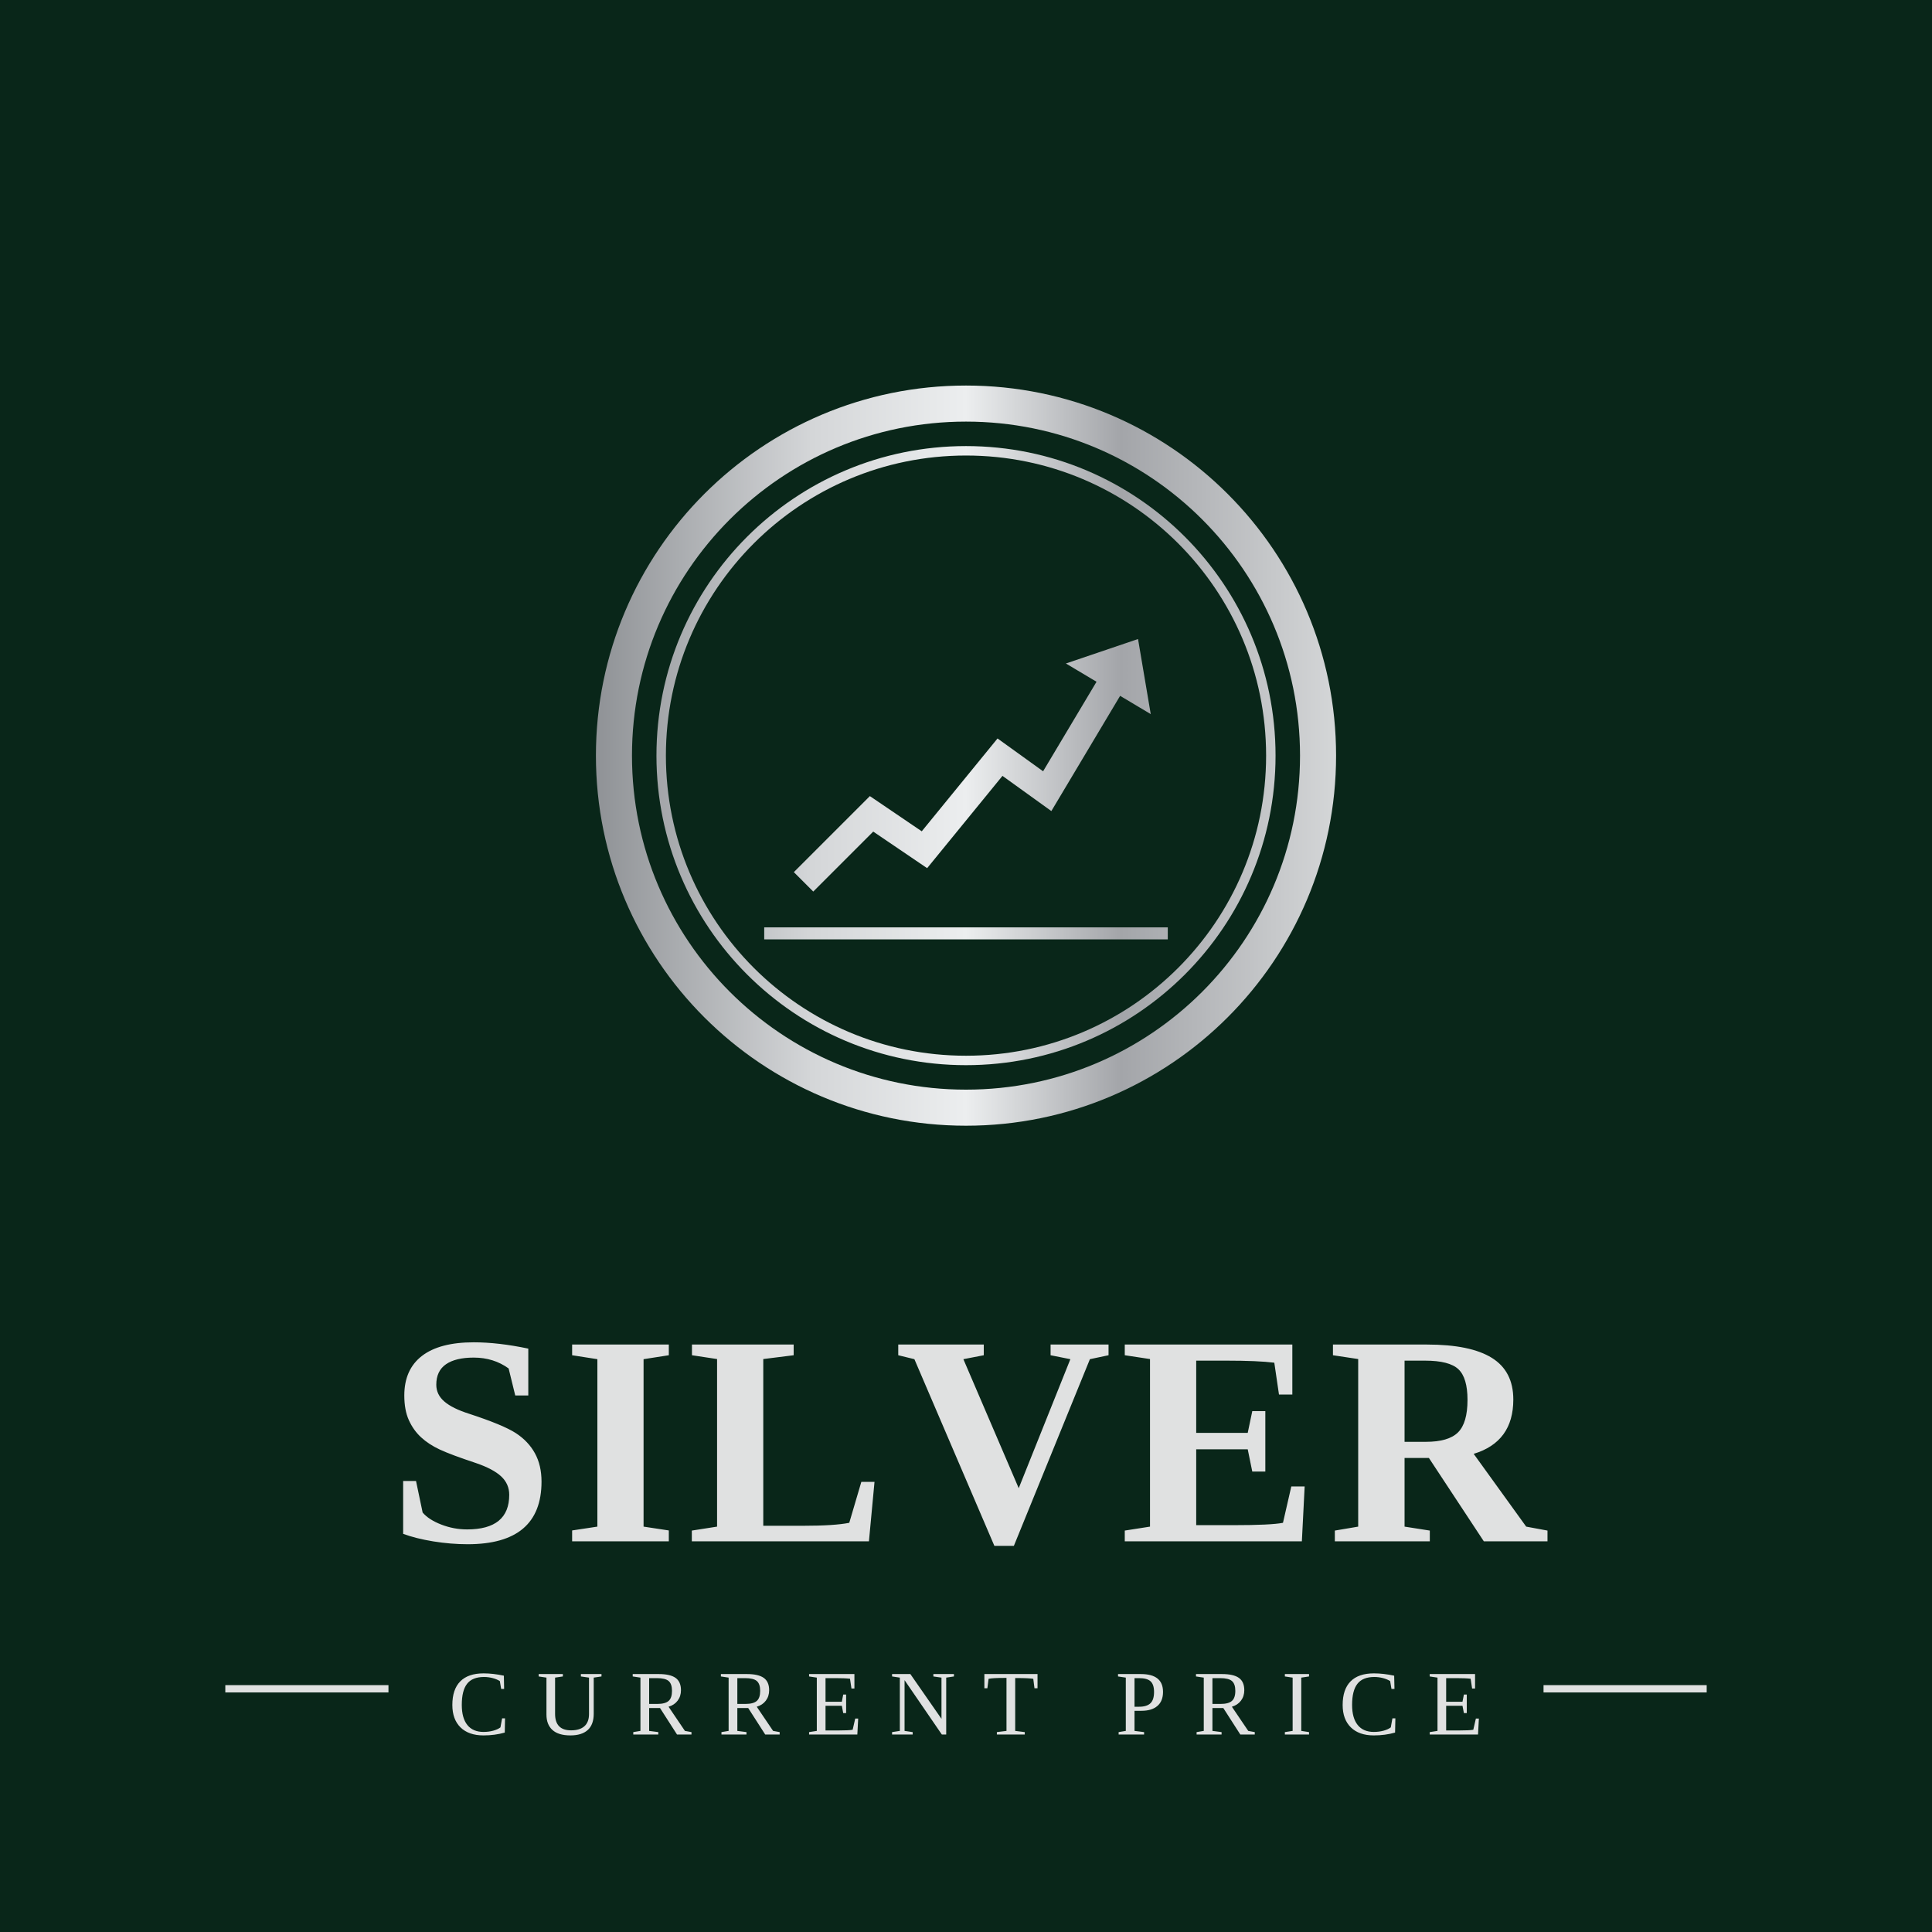
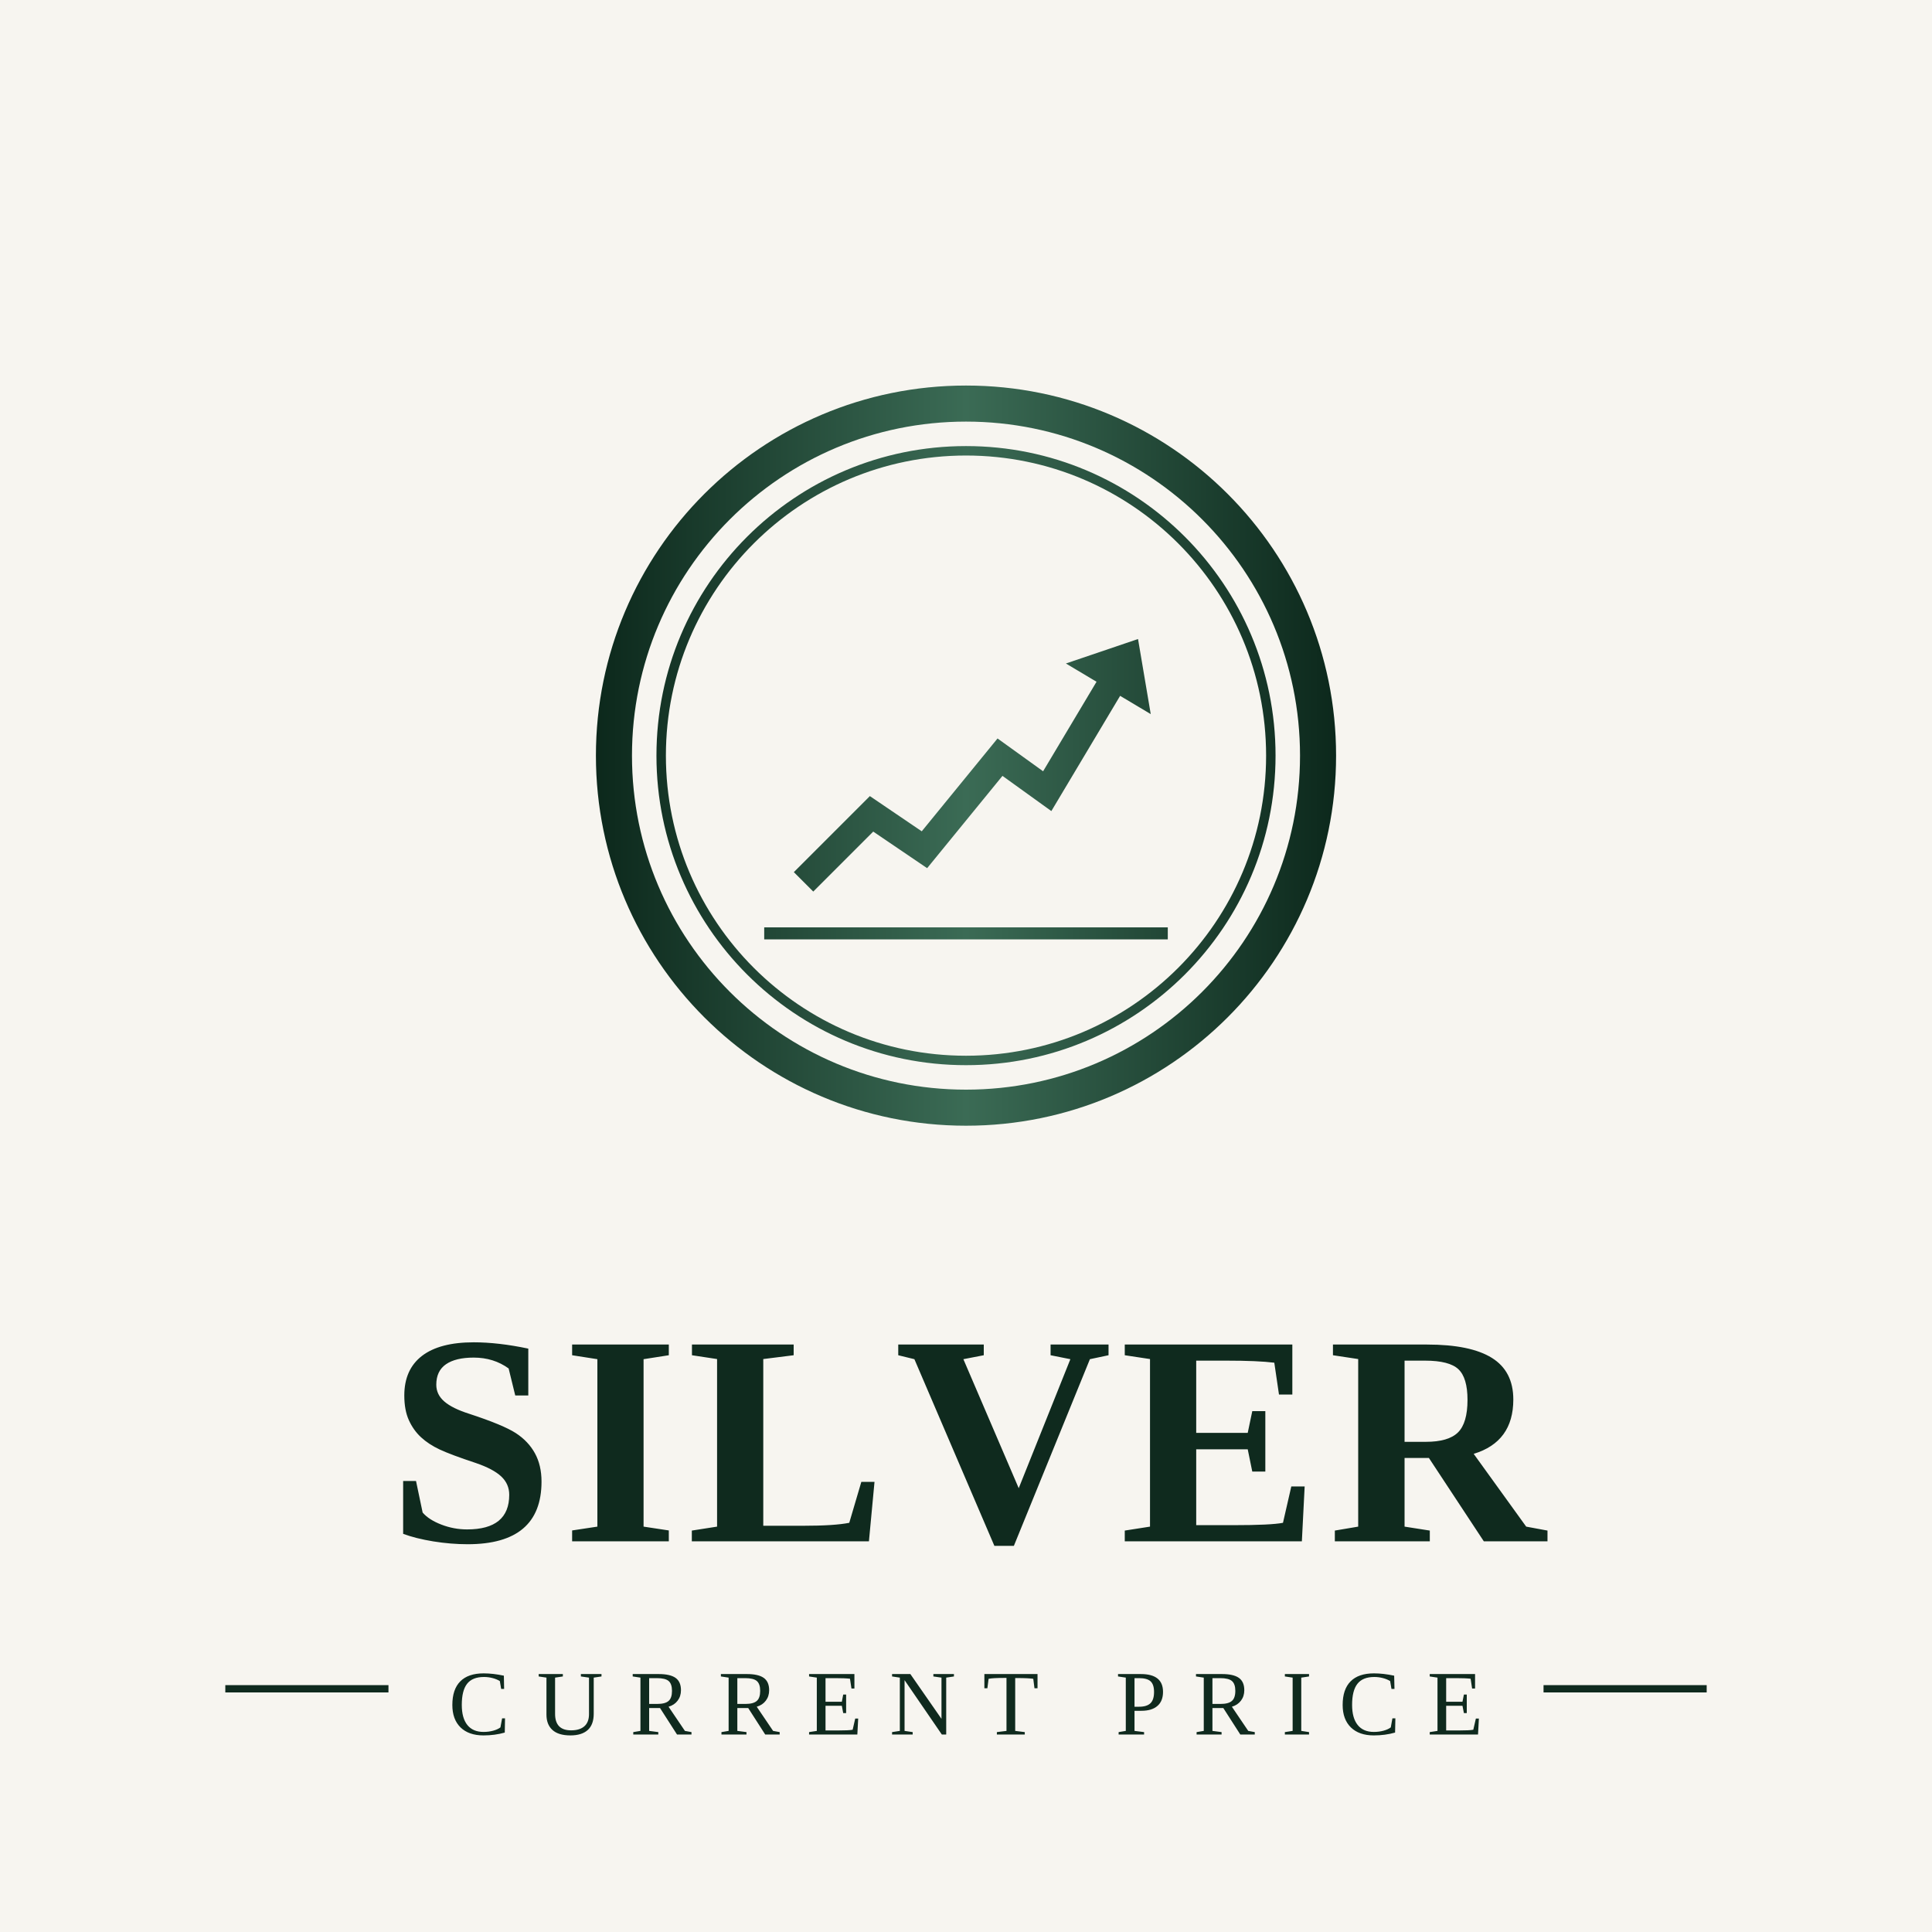
<svg xmlns="http://www.w3.org/2000/svg" viewBox="0 0 4500 4500">
  <defs>
    <linearGradient id="m" gradientUnits="userSpaceOnUse" x1="1350" y1="0" x2="3150" y2="0">
-       <stop offset="0" stop-color="#8a8d91" />
-       <stop offset=".3" stop-color="#d4d6d8" />
-       <stop offset=".5" stop-color="#eceeef" />
-       <stop offset=".7" stop-color="#a3a5a9" />
-       <stop offset="1" stop-color="#d8dadb" />
+       <stop offset="0" stop-color="#0a2519" />
+       <stop offset=".5" stop-color="#3b6b55" />
+       <stop offset="1" stop-color="#0a2519" />
    </linearGradient>
  </defs>
-   <rect width="4500" height="4500" fill="#092619" />
+   <rect width="4500" height="4500" fill="#F7F5F0" />
  <circle cx="2250" cy="1760" r="820" fill="none" stroke="url(#m)" stroke-width="84" />
  <circle cx="2250" cy="1760" r="710" fill="none" stroke="url(#m)" stroke-width="22" />
  <polyline points="1871.6,2054 2030,1895.6 2153.2,1979.2 2329.2,1763.6 2439.2,1842.8 2602,1570" fill="none" stroke="url(#m)" stroke-width="64" stroke-linejoin="miter" stroke-linecap="butt" />
  <polygon points="2650.7,1488.4 2680.3,1663.3 2482.7,1545.4" fill="url(#m)" />
  <rect x="1780" y="2160" width="940" height="28" fill="url(#m)" />
-   <g fill="#e0e1e1">
+   <g fill="#0f2a1e">
    <path transform="translate(901.7,3590)" d="M37.3 -140.5H67.3L82.7 -67Q97.1 -50.2 126.1 -39Q155.2 -27.7 186.3 -27.7Q284.4 -27.7 284.4 -108.3Q284.4 -133.6 265.7 -151.1Q247.1 -168.5 207.1 -182.2Q148.3 -201.7 122.5 -213.8Q96.7 -225.9 79 -242.3Q61.2 -258.7 50.6 -282.2Q40 -305.6 40 -339.7Q40 -400.2 81.2 -431.9Q122.4 -463.5 201.7 -463.5Q259.1 -463.5 328.8 -448.8V-339.7H298.4L283 -402.6Q248.1 -427.9 201.7 -427.9Q159.6 -427.9 137.1 -412.4Q114.5 -396.8 114.5 -364.7Q114.5 -341.8 133.3 -325.6Q152.1 -309.3 192.1 -296.7Q270.4 -271 299.6 -252.1Q328.8 -233.1 344.2 -205.1Q359.6 -177.1 359.6 -139.1Q359.6 6.8 187.6 6.8Q148.3 6.8 107.5 0.2Q66.7 -6.5 37.3 -17.4ZM597.3 -34.2 656.1 -25.3V0H430.9V-25.3L489.7 -34.2V-424.2L430.9 -433.4V-458.3H656.1V-433.4L597.3 -424.2ZM946.9 -433.4 876.1 -424.5V-36.2H969.4Q1042.3 -36.2 1076.4 -43.1L1104.5 -138.4H1135.2L1122.2 0H709.7V-25L768.5 -34.2V-424.5L710 -433.4V-458.3H946.9ZM1680.3 -458.3V-433.4L1636.9 -424.2L1459.8 10.6H1414.4L1228.1 -424.2L1190.5 -433.4V-458.3H1389.7V-433.4L1342.2 -424.2L1471.1 -123.7L1591.4 -424.2L1545.3 -433.4V-458.3ZM1718.1 -25 1776.9 -34.2V-424.5L1718.1 -433.4V-458.3H2108.4V-341.8H2077.3L2066.4 -416Q2028.1 -420.8 1955.6 -420.8H1884.5V-252.6H2004.5L2015.1 -303.2H2045.5V-162.4H2015.1L2004.5 -214.3H1884.5V-37.6H1971Q2059.2 -37.6 2086.6 -43.1L2106 -127.8H2137.1L2130.6 0H1718.1ZM2369.8 -194.1V-34.2L2428.6 -25V0H2207.4V-25L2261.8 -34.2V-424.5L2203 -433.4V-458.3H2422.1Q2523.3 -458.3 2573.2 -427.2Q2623.1 -396.1 2623.1 -330.2Q2623.1 -231.7 2530.8 -203.7L2653.1 -34.2L2702.7 -25V0H2554.4L2426.5 -194.1ZM2516.4 -329.5Q2516.4 -380.8 2495.2 -400.8Q2474 -420.8 2417.6 -420.8H2369.8V-231.7H2419.3Q2472 -231.7 2494.2 -253.6Q2516.4 -275.5 2516.4 -329.5Z" />
    <path transform="translate(1044.8,4040)" d="M81.3 2.1Q47 2.1 27.9 -16.5Q8.8 -35.2 8.8 -68.8Q8.8 -105.1 27.2 -123.7Q45.6 -142.4 81.7 -142.4Q103.6 -142.4 128.8 -137L129.4 -106.2H122.5L119.4 -124.5Q112 -129 102.3 -131.5Q92.6 -134 82.5 -134Q55.5 -134 43.1 -118.1Q30.8 -102.3 30.8 -69Q30.8 -38.3 43.7 -22.2Q56.7 -6 81.5 -6Q93.4 -6 104 -8.9Q114.6 -11.8 120.8 -16.6L124.7 -37.6H131.5L130.9 -4.5Q107.8 2.1 81.3 2.1ZM327.1 -132.5 308.2 -135.2V-140.8H356.2V-135.2L338.1 -132.5V-48.4Q338.1 -23.1 324.2 -10.5Q310.3 2.1 283.8 2.1Q255.8 2.1 241.9 -10.6Q228 -23.2 228 -46.4V-132.5L209.9 -135.2V-140.8H266.2V-135.2L248.1 -132.5V-48Q248.1 -9.7 285.4 -9.7Q305.6 -9.7 316.3 -19.2Q327.1 -28.8 327.1 -47.6ZM467.2 -61.7V-8.4L488.5 -5.6V0H430.2V-5.6L446.9 -8.4V-132.5L428.9 -135.2V-140.8H489.6Q516.1 -140.8 528.7 -131.9Q541.3 -122.9 541.3 -103.2Q541.3 -89.1 533.6 -78.9Q526 -68.7 512.4 -64.7L550.5 -8.4L565.8 -5.6V0H532.1L492.5 -61.7ZM520.4 -101.7Q520.4 -117.8 512.6 -124.6Q504.8 -131.3 485.1 -131.3H467.2V-71.2H485.8Q504.6 -71.2 512.5 -78.2Q520.4 -85.1 520.4 -101.7ZM672.6 -61.7V-8.4L693.9 -5.6V0H635.6V-5.6L652.3 -8.4V-132.5L634.3 -135.2V-140.8H695.1Q721.5 -140.8 734.1 -131.9Q746.7 -122.9 746.7 -103.2Q746.7 -89.1 739 -78.9Q731.4 -68.7 717.8 -64.7L755.9 -8.4L771.2 -5.6V0H737.5L697.9 -61.7ZM725.8 -101.7Q725.8 -117.8 718 -124.6Q710.2 -131.3 690.5 -131.3H672.6V-71.2H691.2Q710 -71.2 717.9 -78.2Q725.8 -85.1 725.8 -101.7ZM839.7 -5.6 857.7 -8.4V-132.5L839.7 -135.2V-140.8H945.3V-107.1H938.4L935 -129.9Q923.2 -131.3 901 -131.3H878V-76.3H916L919.2 -93.1H926V-49.9H919.2L916 -66.9H878V-9.4H905.7Q932.8 -9.4 941.2 -11.1L947.2 -37.2H954.1L952.1 0H839.7ZM1148.1 -132.5 1129.2 -135.2V-140.8H1177.1V-135.2L1159.1 -132.5V0H1148.9L1062.1 -126.6V-8.4L1081 -5.6V0H1033V-5.6L1051.1 -8.4V-132.5L1033 -135.2V-140.8H1075.6L1148.1 -36.5ZM1277.1 0V-5.6L1299.5 -8.4V-131.8H1294.1Q1267.6 -131.8 1257.8 -129.7L1255 -107.7H1248V-140.8H1371.8V-107.7H1364.7L1361.9 -129.7Q1358.7 -130.4 1348.1 -131Q1337.5 -131.5 1324.9 -131.5H1319.8V-8.4L1342.1 -5.6V0ZM1643.2 -99.1Q1643.2 -116.4 1635.1 -123.9Q1627.1 -131.3 1608 -131.3H1597.7V-64.7H1608.6Q1626.3 -64.7 1634.8 -72.8Q1643.2 -80.8 1643.2 -99.1ZM1597.7 -55.2V-8.4L1620 -5.6V0H1560.7V-5.6L1577.4 -8.4V-132.5L1559.3 -135.2V-140.8H1612.5Q1664.1 -140.8 1664.1 -99.3Q1664.1 -77.7 1651 -66.5Q1638 -55.2 1613.5 -55.2ZM1779.2 -61.7V-8.4L1800.5 -5.6V0H1742.3V-5.6L1759 -8.4V-132.5L1740.9 -135.2V-140.8H1801.7Q1828.2 -140.8 1840.8 -131.9Q1853.4 -122.9 1853.4 -103.2Q1853.4 -89.1 1845.7 -78.9Q1838 -68.7 1824.5 -64.7L1862.6 -8.4L1877.8 -5.6V0H1844.1L1804.5 -61.7ZM1832.5 -101.7Q1832.5 -117.8 1824.6 -124.6Q1816.8 -131.3 1797.2 -131.3H1779.2V-71.2H1797.8Q1816.6 -71.2 1824.5 -78.2Q1832.5 -85.1 1832.5 -101.7ZM1986.1 -8.4 2004.2 -5.6V0H1947.9V-5.6L1966 -8.4V-132.5L1947.9 -135.2V-140.8H2004.2V-135.2L1986.1 -132.5ZM2155 2.1Q2120.8 2.1 2101.7 -16.5Q2082.5 -35.2 2082.5 -68.8Q2082.5 -105.1 2100.9 -123.7Q2119.3 -142.4 2155.4 -142.4Q2177.3 -142.4 2202.5 -137L2203.2 -106.2H2196.2L2193.1 -124.5Q2185.7 -129 2176 -131.5Q2166.3 -134 2156.2 -134Q2129.3 -134 2116.9 -118.1Q2104.5 -102.3 2104.5 -69Q2104.5 -38.3 2117.5 -22.2Q2130.4 -6 2155.2 -6Q2167.2 -6 2177.8 -8.9Q2188.4 -11.8 2194.6 -16.6L2198.4 -37.6H2205.3L2204.6 -4.5Q2181.5 2.1 2155 2.1ZM2285.3 -5.6 2303.4 -8.4V-132.5L2285.3 -135.2V-140.8H2390.9V-107.1H2384L2380.6 -129.9Q2368.9 -131.3 2346.6 -131.3H2323.6V-76.3H2361.6L2364.9 -93.1H2371.6V-49.9H2364.9L2361.6 -66.9H2323.6V-9.4H2351.4Q2378.4 -9.4 2386.8 -11.1L2392.8 -37.2H2399.8L2397.8 0H2285.3Z" />
  </g>
-   <rect x="524.8" y="3925" width="380" height="17" fill="#e0e1e1" />
-   <rect x="3595.2" y="3925" width="380" height="17" fill="#e0e1e1" />
+   <rect x="524.8" y="3925" width="380" height="17" fill="#0f2a1e" />
+   <rect x="3595.2" y="3925" width="380" height="17" fill="#0f2a1e" />
</svg>
